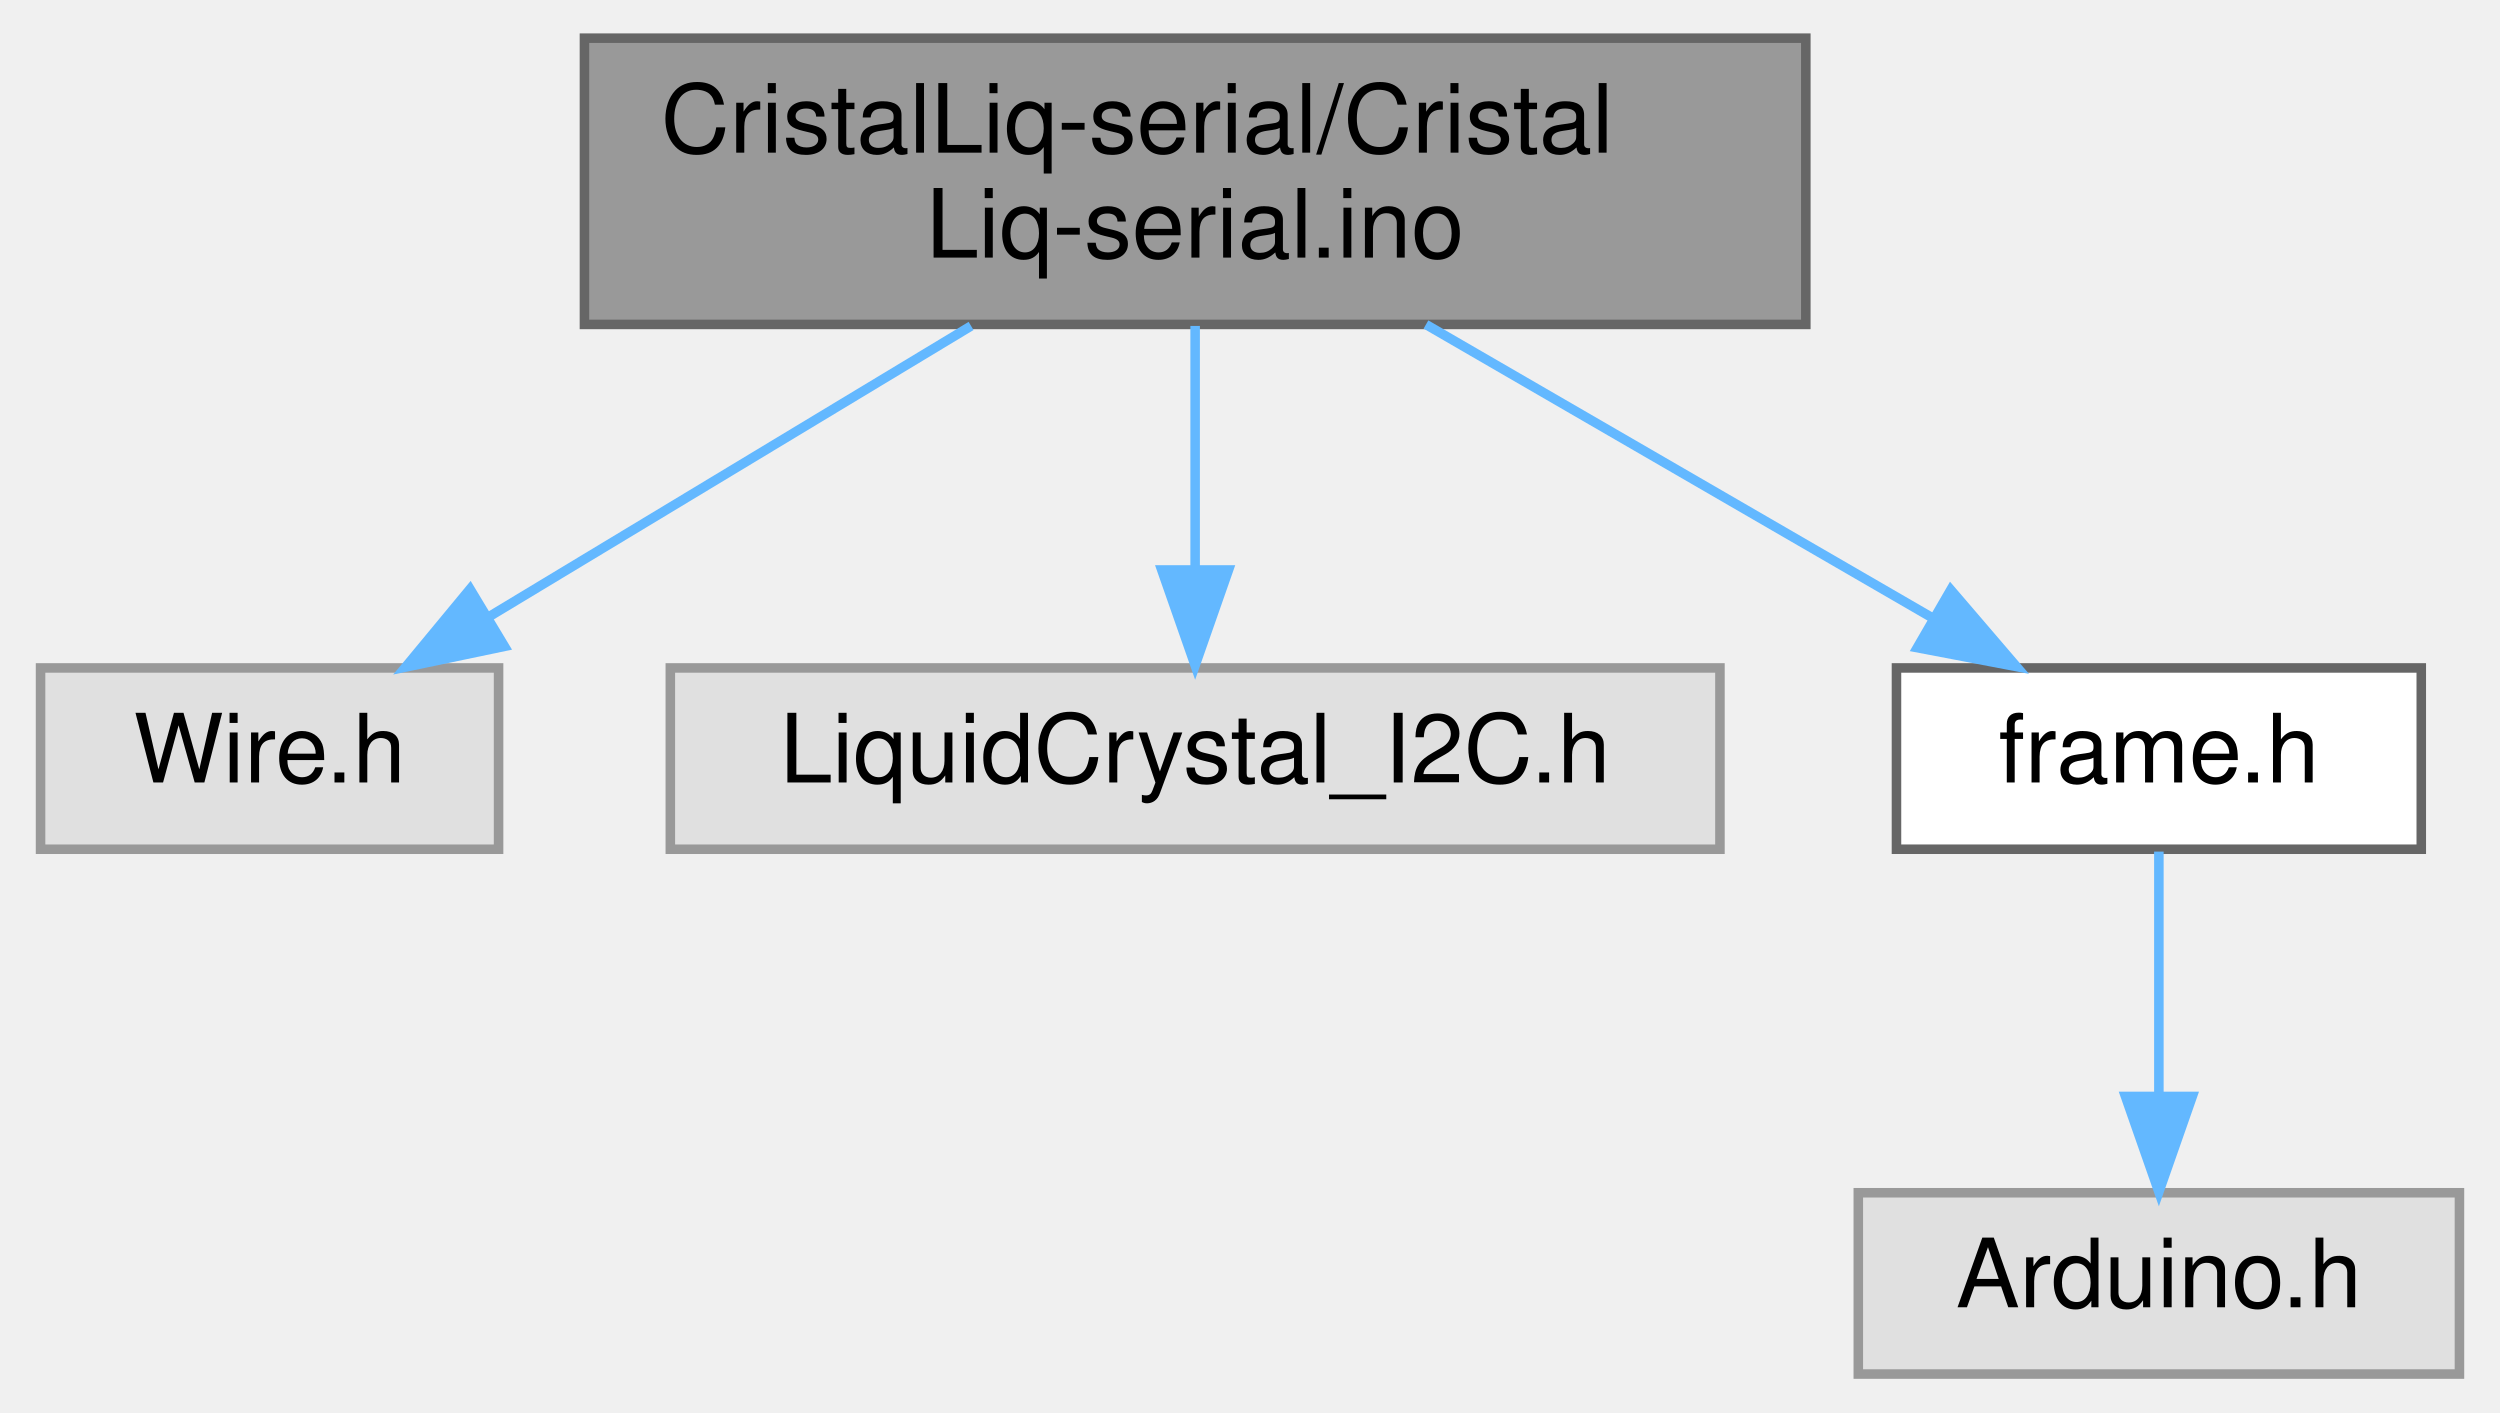
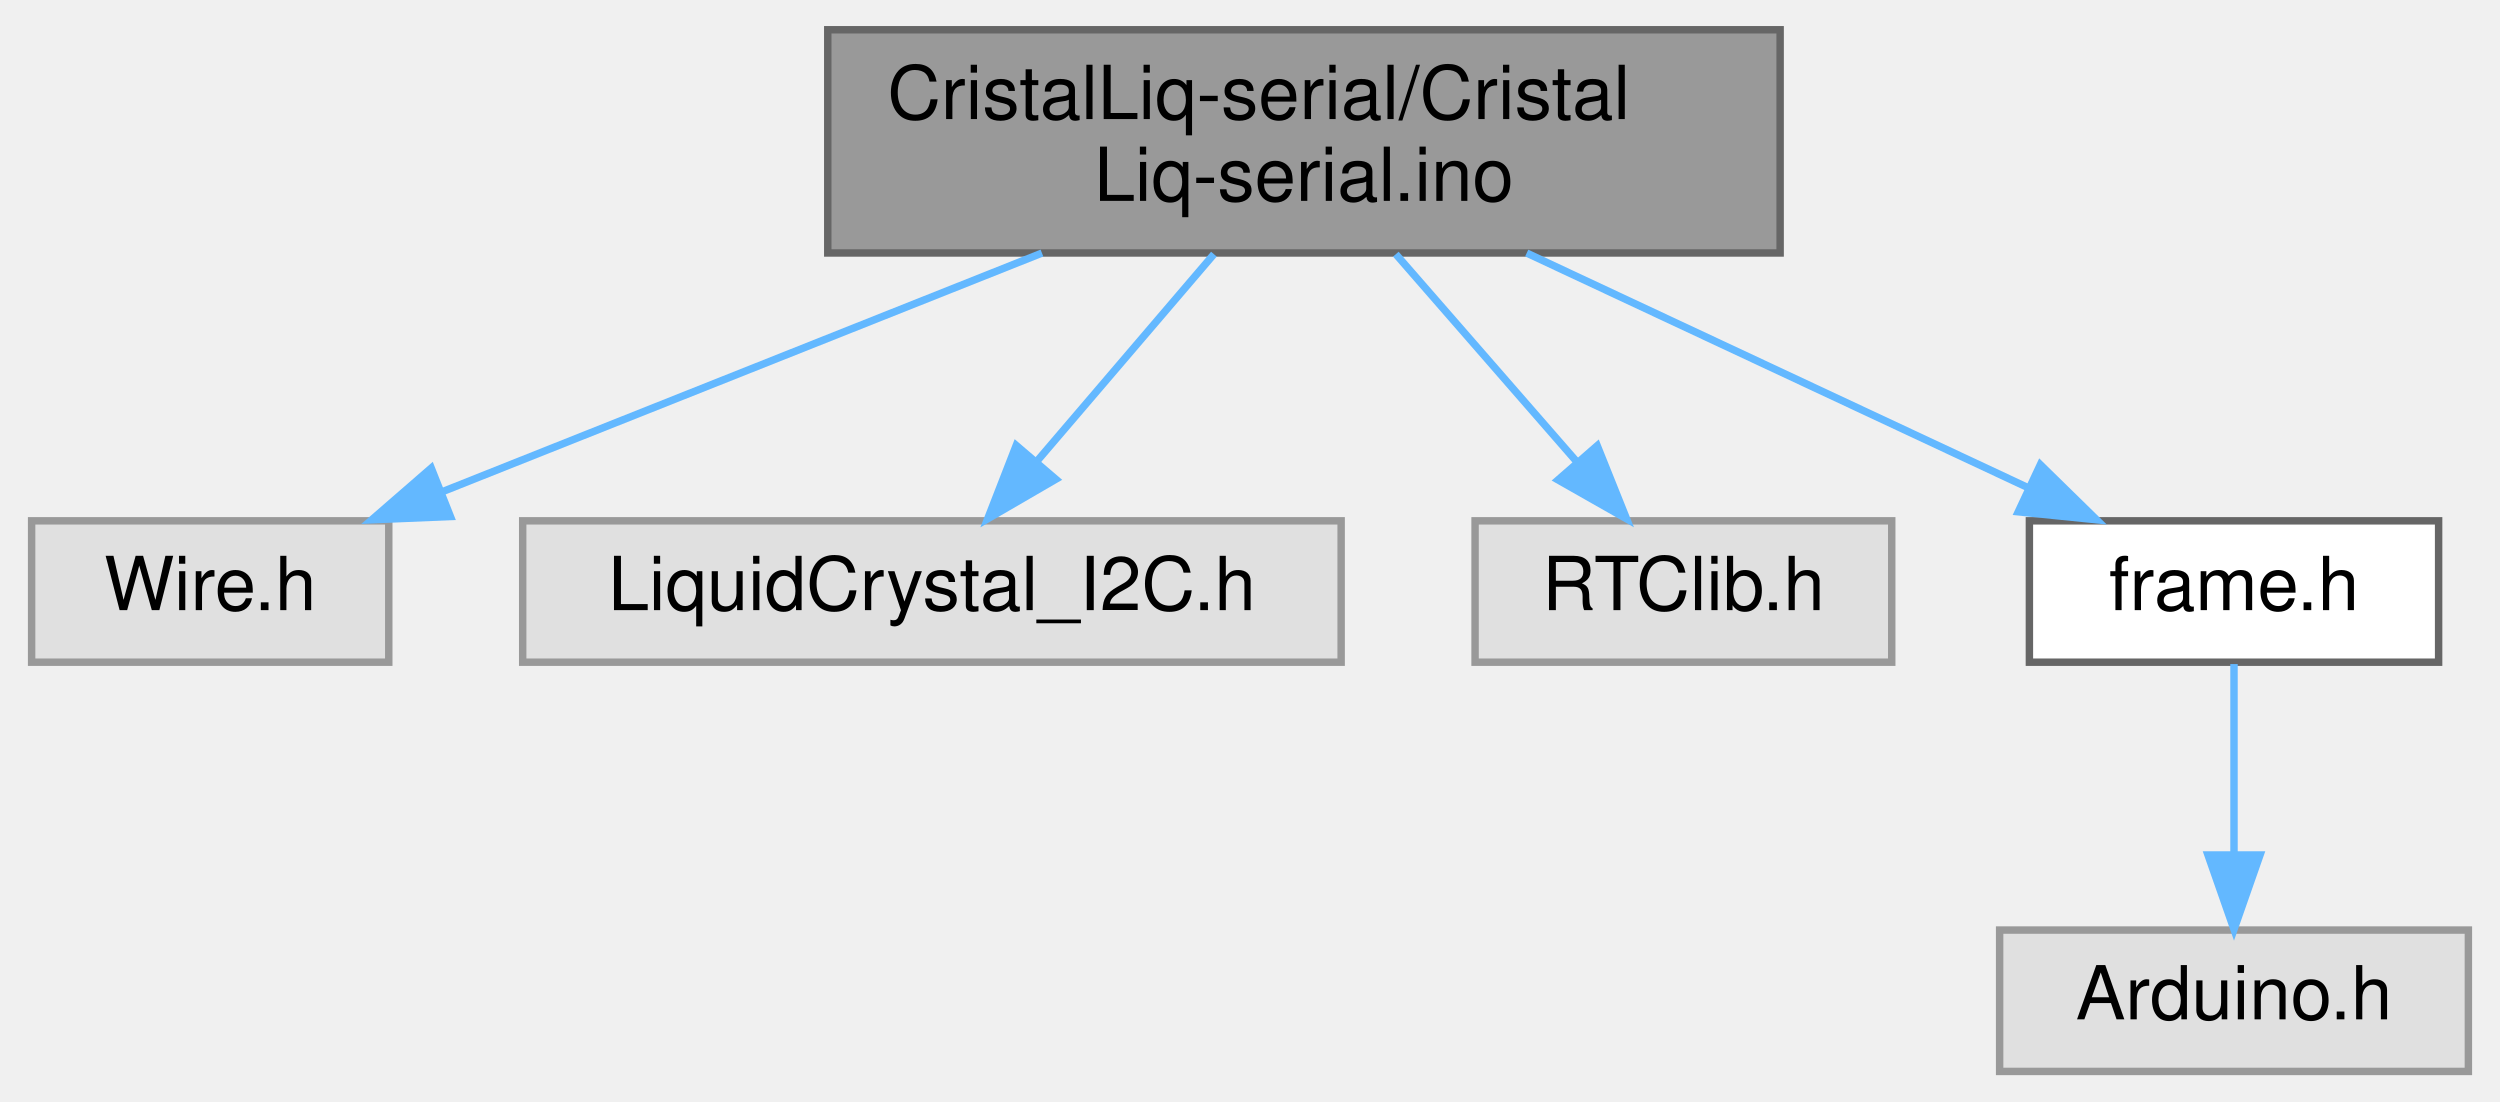
- <svg xmlns="http://www.w3.org/2000/svg" xmlns:xlink="http://www.w3.org/1999/xlink" width="262pt" height="148pt" viewBox="0.00 0.00 261.50 148.00">
+ <svg xmlns="http://www.w3.org/2000/svg" xmlns:xlink="http://www.w3.org/1999/xlink" width="336pt" height="148pt" viewBox="0.00 0.00 335.50 148.00">
  <g id="graph0" class="graph" transform="scale(1 1) rotate(0) translate(4 144)">
    <g id="Node000001" class="node">
      <g id="a_Node000001">
        <a xlink:title="O Arduino Nano gerencia a exibição no Display de quatro linhas, o acionamento do buzzer e o ajuste e ...">
-           <polygon fill="#999999" stroke="#666666" points="185,-140 57,-140 57,-110 185,-110 185,-140" />
-           <text text-anchor="start" x="65" y="-128" font-family="Helvetica,sans-Serif" font-size="10.00">CristalLiq-serial/Cristal</text>
-           <text text-anchor="middle" x="121" y="-117" font-family="Helvetica,sans-Serif" font-size="10.00">Liq-serial.ino</text>
+           <polygon fill="#999999" stroke="#666666" points="235,-140 107,-140 107,-110 235,-110 235,-140" />
+           <text text-anchor="start" x="115" y="-128" font-family="Helvetica,sans-Serif" font-size="10.00">CristalLiq-serial/Cristal</text>
+           <text text-anchor="middle" x="171" y="-117" font-family="Helvetica,sans-Serif" font-size="10.00">Liq-serial.ino</text>
        </a>
      </g>
    </g>
    <g id="Node000002" class="node">
      <g id="a_Node000002">
        <a xlink:title=" ">
          <polygon fill="#e0e0e0" stroke="#999999" points="48,-74 0,-74 0,-55 48,-55 48,-74" />
          <text text-anchor="middle" x="24" y="-62" font-family="Helvetica,sans-Serif" font-size="10.00">Wire.h</text>
        </a>
      </g>
    </g>
    <g id="edge1_Node000001_Node000002" class="edge">
      <g id="a_edge1_Node000001_Node000002">
        <a xlink:title=" ">
-           <path fill="none" stroke="#63b8ff" d="M97.52,-109.84C82.2,-100.6 62.29,-88.59 47.05,-79.4" />
-           <polygon fill="#63b8ff" stroke="#63b8ff" points="48.62,-76.26 38.25,-74.09 45.01,-82.26 48.62,-76.26" />
+           <path fill="none" stroke="#63b8ff" d="M135.79,-109.99C111.26,-100.23 78.85,-87.33 55.24,-77.93" />
+           <polygon fill="#63b8ff" stroke="#63b8ff" points="56.29,-74.58 45.71,-74.14 53.71,-81.09 56.29,-74.58" />
        </a>
      </g>
    </g>
    <g id="Node000003" class="node">
      <g id="a_Node000003">
        <a xlink:title=" ">
          <polygon fill="#e0e0e0" stroke="#999999" points="176,-74 66,-74 66,-55 176,-55 176,-74" />
          <text text-anchor="middle" x="121" y="-62" font-family="Helvetica,sans-Serif" font-size="10.00">LiquidCrystal_I2C.h</text>
        </a>
      </g>
    </g>
    <g id="edge2_Node000001_Node000003" class="edge">
      <g id="a_edge2_Node000001_Node000003">
        <a xlink:title=" ">
-           <path fill="none" stroke="#63b8ff" d="M121,-109.84C121,-102.21 121,-92.7 121,-84.45" />
-           <polygon fill="#63b8ff" stroke="#63b8ff" points="124.5,-84.27 121,-74.27 117.5,-84.27 124.5,-84.27" />
+           <path fill="none" stroke="#63b8ff" d="M158.9,-109.84C151.71,-101.43 142.57,-90.74 135.07,-81.96" />
+           <polygon fill="#63b8ff" stroke="#63b8ff" points="137.65,-79.59 128.49,-74.27 132.33,-84.14 137.65,-79.59" />
        </a>
      </g>
    </g>
    <g id="Node000004" class="node">
      <g id="a_Node000004">
-         <a xlink:href="frame_8h_source.html" target="_top" xlink:title=" ">
-           <polygon fill="white" stroke="#666666" points="249.5,-74 194.5,-74 194.5,-55 249.5,-55 249.5,-74" />
-           <text text-anchor="middle" x="222" y="-62" font-family="Helvetica,sans-Serif" font-size="10.00">frame.h</text>
+         <a xlink:title=" ">
+           <polygon fill="#e0e0e0" stroke="#999999" points="250,-74 194,-74 194,-55 250,-55 250,-74" />
+           <text text-anchor="middle" x="222" y="-62" font-family="Helvetica,sans-Serif" font-size="10.00">RTClib.h</text>
        </a>
      </g>
    </g>
    <g id="edge3_Node000001_Node000004" class="edge">
      <g id="a_edge3_Node000001_Node000004">
        <a xlink:title=" ">
-           <path fill="none" stroke="#63b8ff" d="M145.19,-109.99C161.29,-100.66 182.34,-88.47 198.33,-79.21" />
-           <polygon fill="#63b8ff" stroke="#63b8ff" points="200.19,-82.18 207.08,-74.14 196.68,-76.12 200.19,-82.18" />
+           <path fill="none" stroke="#63b8ff" d="M183.35,-109.84C190.67,-101.43 200,-90.74 207.65,-81.96" />
+           <polygon fill="#63b8ff" stroke="#63b8ff" points="210.42,-84.1 214.36,-74.27 205.15,-79.5 210.42,-84.1" />
        </a>
      </g>
    </g>
    <g id="Node000005" class="node">
      <g id="a_Node000005">
-         <a xlink:title=" ">
-           <polygon fill="#e0e0e0" stroke="#999999" points="253.5,-19 190.5,-19 190.5,0 253.5,0 253.5,-19" />
-           <text text-anchor="middle" x="222" y="-7" font-family="Helvetica,sans-Serif" font-size="10.00">Arduino.h</text>
+         <a xlink:href="frame_8h_source.html" target="_top" xlink:title=" ">
+           <polygon fill="white" stroke="#666666" points="323.5,-74 268.5,-74 268.5,-55 323.5,-55 323.5,-74" />
+           <text text-anchor="middle" x="296" y="-62" font-family="Helvetica,sans-Serif" font-size="10.00">frame.h</text>
        </a>
      </g>
    </g>
-     <g id="edge4_Node000004_Node000005" class="edge">
-       <g id="a_edge4_Node000004_Node000005">
+     <g id="edge4_Node000001_Node000005" class="edge">
+       <g id="a_edge4_Node000001_Node000005">
        <a xlink:title=" ">
-           <path fill="none" stroke="#63b8ff" d="M222,-54.75C222,-47.8 222,-37.85 222,-29.13" />
-           <polygon fill="#63b8ff" stroke="#63b8ff" points="225.5,-29.09 222,-19.09 218.5,-29.09 225.5,-29.09" />
+           <path fill="none" stroke="#63b8ff" d="M200.94,-109.99C221.42,-100.4 248.38,-87.79 268.35,-78.44" />
+           <polygon fill="#63b8ff" stroke="#63b8ff" points="269.97,-81.55 277.54,-74.14 267,-75.21 269.97,-81.55" />
+         </a>
+       </g>
+     </g>
+     <g id="Node000006" class="node">
+       <g id="a_Node000006">
+         <a xlink:title=" ">
+           <polygon fill="#e0e0e0" stroke="#999999" points="327.5,-19 264.5,-19 264.5,0 327.5,0 327.5,-19" />
+           <text text-anchor="middle" x="296" y="-7" font-family="Helvetica,sans-Serif" font-size="10.00">Arduino.h</text>
+         </a>
+       </g>
+     </g>
+     <g id="edge5_Node000005_Node000006" class="edge">
+       <g id="a_edge5_Node000005_Node000006">
+         <a xlink:title=" ">
+           <path fill="none" stroke="#63b8ff" d="M296,-54.75C296,-47.8 296,-37.85 296,-29.13" />
+           <polygon fill="#63b8ff" stroke="#63b8ff" points="299.5,-29.09 296,-19.09 292.5,-29.09 299.5,-29.09" />
        </a>
      </g>
    </g>
  </g>
</svg>
